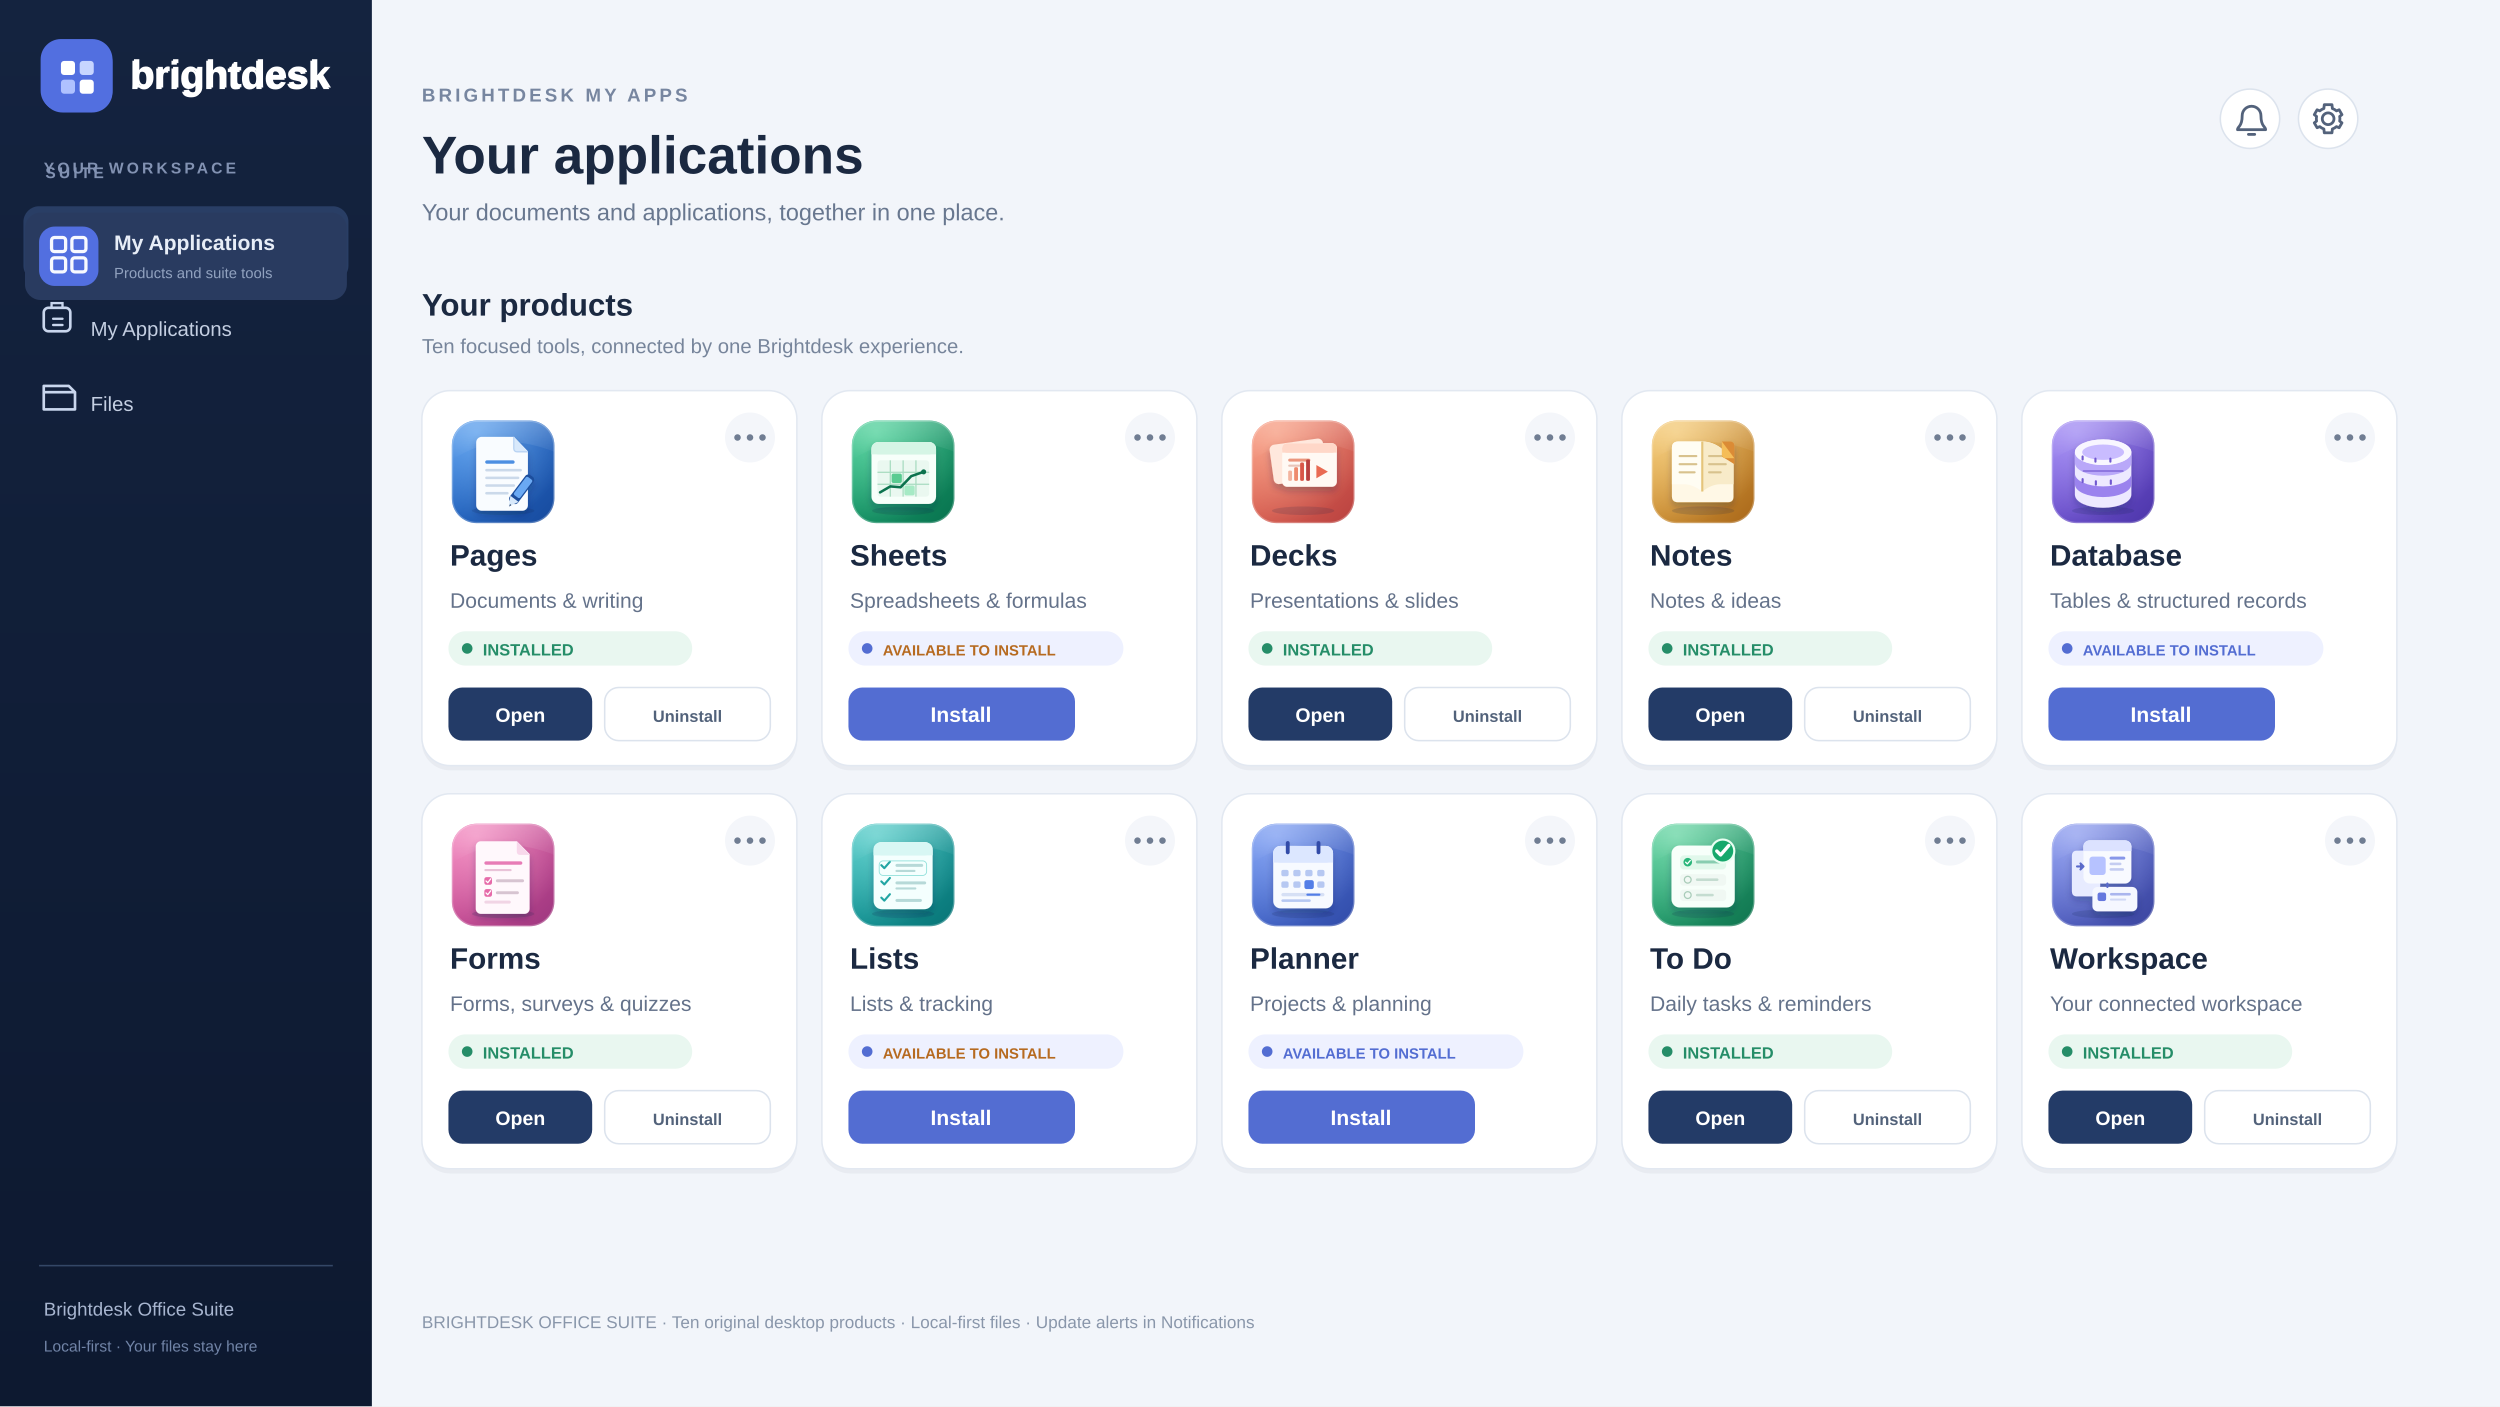
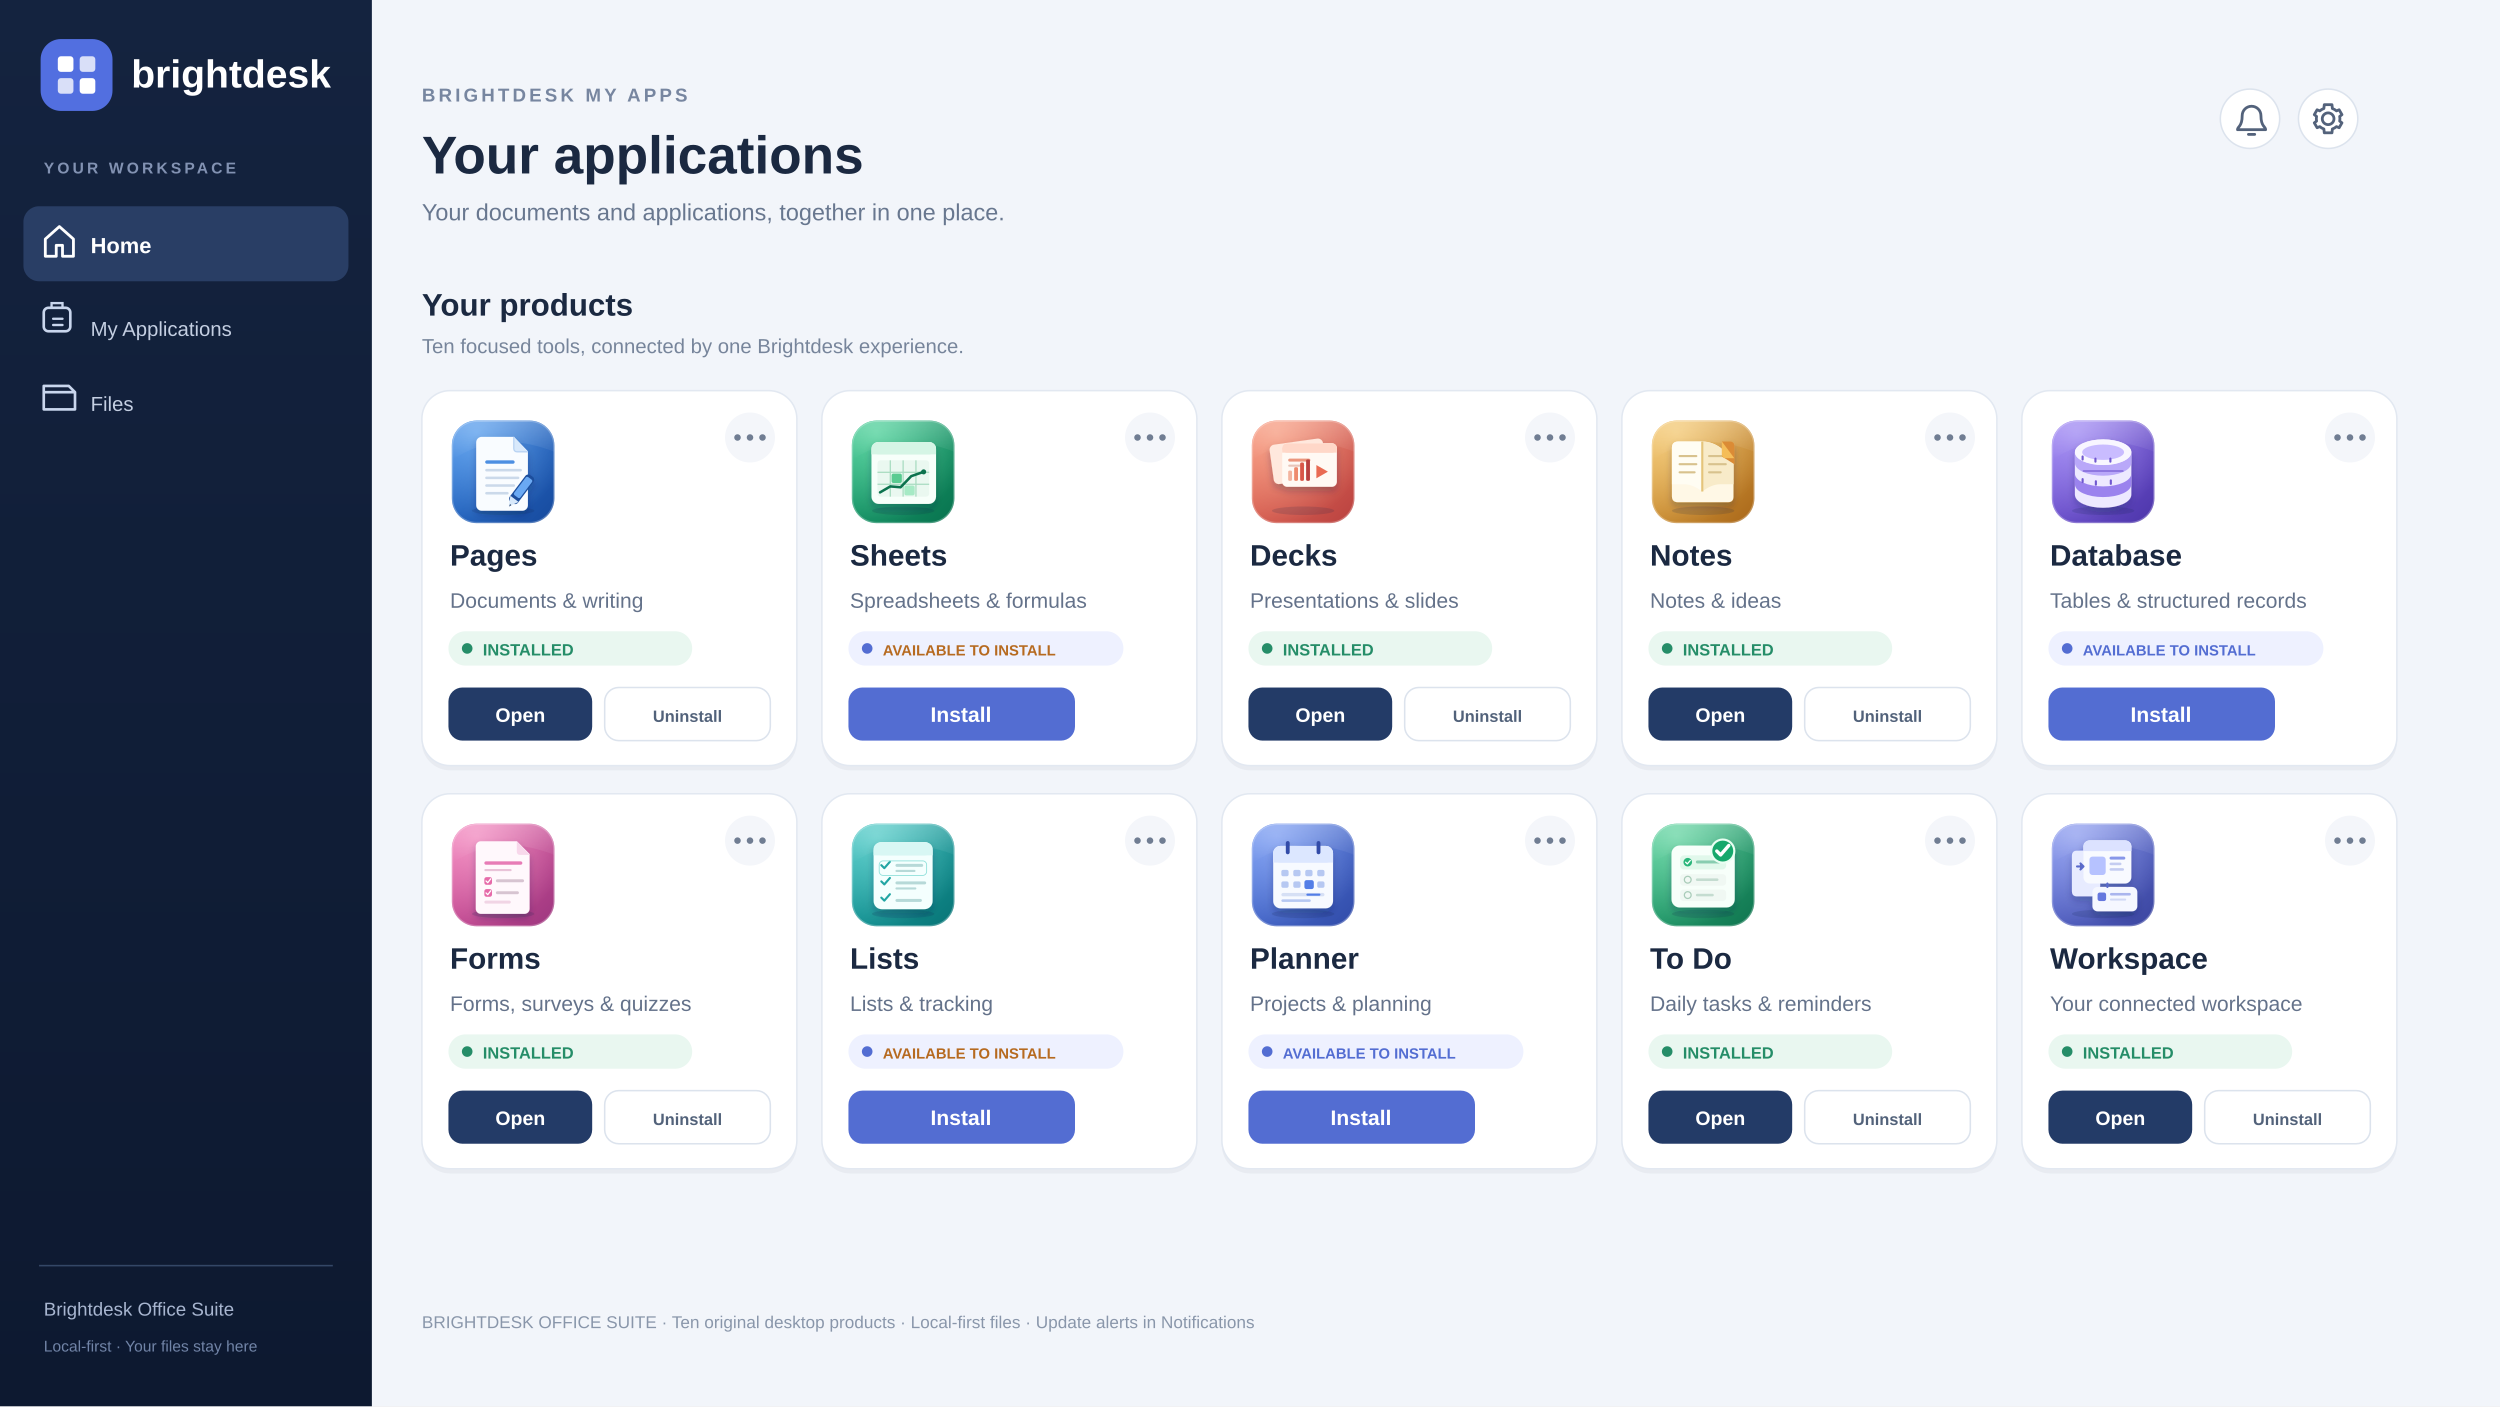
<svg xmlns="http://www.w3.org/2000/svg" width="1600" height="900" viewBox="0 0 1600 900" role="img" aria-labelledby="title desc">
  <defs>
    <linearGradient id="side" x1="0" y1="0" x2="0" y2="1">
      <stop stop-color="#14233F" />
      <stop offset="1" stop-color="#0D1930" />
    </linearGradient>
    <linearGradient id="banner" x1="0" y1="0" x2="1" y2="1">
      <stop stop-color="#E8F0FF" />
      <stop offset="1" stop-color="#F0ECFF" />
    </linearGradient>
    <filter id="shadow" x="-20%" y="-20%" width="140%" height="140%">
      <feDropShadow dx="0" dy="7" stdDeviation="14" flood-color="#1A2B4B" flood-opacity=".09" />
    </filter>
  </defs>
  <rect width="1600" height="900" fill="#F2F5FA" />
  <rect width="238" height="900" fill="url(#side)" />
  <rect x="26" y="25" width="46" height="46" rx="13" fill="#526FE0" />
  <g fill="#FFFFFF">
    <rect x="37" y="36" width="10" height="10" rx="2" />
    <rect x="51" y="36" width="10" height="10" rx="2" opacity=".78" />
    <rect x="37" y="50" width="10" height="10" rx="2" opacity=".78" />
    <rect x="51" y="50" width="10" height="10" rx="2" />
  </g>
  <text x="84" y="56" font-family="Arial, sans-serif" font-size="25" font-weight="700" fill="#FFFFFF">brightdesk</text>
  <text x="28" y="111" font-family="Arial, sans-serif" font-size="10" font-weight="700" letter-spacing="2" fill="#8292B2">YOUR WORKSPACE</text>
  <g id="sidebar-home">
    <rect x="15" y="132" width="208" height="48" rx="10" fill="#293E65" />
    <path d="M29 153l9-8 9 8v11h-7v-7h-4v7h-7z" fill="none" stroke="#FFFFFF" stroke-width="1.8" stroke-linecap="round" stroke-linejoin="round" />
    <text x="58" y="162" font-family="Arial, sans-serif" font-size="14" font-weight="700" fill="#FFFFFF">Home</text>
  </g>
  <g id="sidebar-applications">
    <rect x="28" y="197" width="17" height="15" rx="3" fill="none" stroke="#C9D6ED" stroke-width="1.7" />
    <path d="M33 197v-3h7v3M34 204h6M34 208h6" fill="none" stroke="#C9D6ED" stroke-width="1.5" stroke-linecap="round" />
    <text x="58" y="215" font-family="Arial, sans-serif" font-size="13" fill="#C4CFE2">My Applications</text>
  </g>
  <g id="sidebar-files">
    <path d="M28 247h16l4 4v11H28zM28 251h20" fill="none" stroke="#C9D6ED" stroke-width="1.7" stroke-linecap="round" stroke-linejoin="round" />
    <text x="58" y="263" font-family="Arial, sans-serif" font-size="13" fill="#C4CFE2">Files</text>
  </g>
  <path d="M25 810h188" stroke="#344766" />
  <text x="28" y="842" font-family="Arial, sans-serif" font-size="12" fill="#A8B6D0">Brightdesk Office Suite</text>
  <text x="28" y="865" font-family="Arial, sans-serif" font-size="10" fill="#7184A7">Local-first · Your files stay here</text>
-   <rect x="27" y="27" width="45" height="45" rx="13" fill="#526FE0" />
-   <rect x="39" y="39" width="9" height="9" rx="2" fill="#fff" />
-   <rect x="51" y="39" width="9" height="9" rx="2" fill="#C7D5FF" />
-   <rect x="39" y="51" width="9" height="9" rx="2" fill="#AFC1FF" />
-   <rect x="51" y="51" width="9" height="9" rx="2" fill="#fff" />
-   <text x="83" y="57" font-family="Arial, sans-serif" font-size="25" font-weight="700" fill="#FFFFFF">brightdesk</text>
-   <text x="29" y="114" font-family="Arial, sans-serif" font-size="10" letter-spacing="2" font-weight="700" fill="#8292B2">SUITE</text>
-   <g id="sidebar-applications">
-     <rect x="16" y="136" width="206" height="56" rx="10" fill="#293B60" />
-     <rect x="25" y="145" width="38" height="38" rx="10" fill="#526FE0" />
-     <g fill="none" stroke="#F7F9FF" stroke-width="2.1">
-       <rect x="33" y="152" width="9" height="9" rx="1.8" />
-       <rect x="46" y="152" width="9" height="9" rx="1.8" />
-       <rect x="33" y="165" width="9" height="9" rx="1.8" />
-       <rect x="46" y="165" width="9" height="9" rx="1.8" />
-     </g>
-     <text x="73" y="160" font-family="Arial, sans-serif" font-size="13.5" font-weight="700" fill="#E7EDF7">My Applications</text>
-     <text x="73" y="178" font-family="Arial, sans-serif" font-size="9.5" fill="#91A2BF">Products and suite tools</text>
-   </g>
-   <path d="M24 1112h190" stroke="#344766" />
-   <text x="28" y="1145" font-family="Arial, sans-serif" font-size="12" fill="#A8B6D0">Brightdesk Office Suite</text>
-   <text x="28" y="1170" font-family="Arial, sans-serif" font-size="11" fill="#7184A7">Version 0.1.0 · Local-first</text>
  <text x="270" y="65" font-family="Arial, sans-serif" font-size="12" font-weight="700" letter-spacing="2" fill="#7786A0">BRIGHTDESK MY APPS</text>
  <text x="270" y="111" font-family="Arial, sans-serif" font-size="34" font-weight="700" fill="#1B2941">Your applications</text>
  <text x="270" y="141" font-family="Arial, sans-serif" font-size="15" fill="#68778F">Your documents and applications, together in one place.</text>
  <text x="270" y="202" font-family="Arial, sans-serif" font-size="20" font-weight="700" fill="#1B2941">Your products</text>
  <text x="270" y="226" font-family="Arial, sans-serif" font-size="13" fill="#77859B">Ten focused tools, connected by one Brightdesk experience.</text>
  <circle cx="1440" cy="76" r="19" fill="#FFFFFF" stroke="#DCE3ED" />
  <g id="notifications-bell" transform="translate(1429 65)" fill="none" stroke="#53627B" stroke-width="1.8" stroke-linecap="round" stroke-linejoin="round">
    <path d="M18 9a6 6 0 0 0-12 0c0 7-3 7-3 9h18c0-2-3-2-3-9Z" />
    <path d="M10 21h4" />
  </g>
  <circle cx="1490" cy="76" r="19" fill="#FFFFFF" stroke="#DCE3ED" />
  <g id="settings-cogwheel" transform="translate(1478 64)" fill="none" stroke="#53627B" stroke-width="1.8" stroke-linecap="round" stroke-linejoin="round">
    <path d="M12 8.25a3.75 3.75 0 1 0 0 7.5 3.75 3.75 0 0 0 0-7.5Z" />
    <path d="M19.4 13.5a7.7 7.7 0 0 0 0-3l1.45-1.12-1.8-3.12-1.72.7a7.7 7.7 0 0 0-2.6-1.5L14.45 3h-4.9l-.28 2.46a7.7 7.7 0 0 0-2.6 1.5l-1.72-.7-1.8 3.12L4.6 10.5a7.7 7.7 0 0 0 0 3l-1.45 1.12 1.8 3.12 1.72-.7a7.7 7.7 0 0 0 2.6 1.5L9.55 21h4.9l.28-2.46a7.7 7.7 0 0 0 2.6-1.5l1.72.7 1.8-3.12L19.4 13.5Z" />
  </g>
  <g transform="translate(0 -42)">
    <g>
      <rect x="270" y="295" width="240" height="240" rx="18" fill="#14233F" opacity=".05" />
      <rect x="270" y="292" width="240" height="240" rx="18" fill="#FFFFFF" stroke="#E2E8F1" />
      <svg x="287" y="309" width="70" height="70" viewBox="0 0 256 256">
        <defs>
          <linearGradient id="pages-bg" x1="0" y1="0" x2="1" y2="1">
            <stop offset="0" stop-color="#2B76D8" />
            <stop offset="1" stop-color="#174A9D" />
          </linearGradient>
          <radialGradient id="pages-light" cx="24%" cy="12%" r="90%">
            <stop offset="0" stop-color="#8BC5FF" stop-opacity=".65" />
            <stop offset="1" stop-color="#8BC5FF" stop-opacity="0" />
          </radialGradient>
          <linearGradient id="pages-glass" x1="0" y1="0" x2="0" y2="1">
            <stop offset="0" stop-color="#fff" stop-opacity=".21" />
            <stop offset="1" stop-color="#fff" stop-opacity="0" />
          </linearGradient>
          <filter id="pages-shadow" x="-30%" y="-30%" width="160%" height="180%">
            <feDropShadow dx="0" dy="10" stdDeviation="9" flood-color="#10234A" flood-opacity=".24" />
          </filter>
        </defs>
        <rect x="8" y="8" width="240" height="240" rx="58" fill="url(#pages-bg)" />
        <rect x="8" y="8" width="240" height="240" rx="58" fill="url(#pages-light)" />
        <path d="M66 9h124a58 58 0 0 1 58 58v14C173 52 93 43 9 100V67A58 58 0 0 1 66 9z" fill="url(#pages-glass)" />
        <rect x="9.5" y="9.5" width="237" height="237" rx="56.5" fill="none" stroke="#fff" stroke-opacity=".26" stroke-width="3" />
        <ellipse cx="128" cy="219" rx="73" ry="10" fill="#10234A" opacity=".15" />
        <g filter="url(#pages-shadow)">
          <path d="M78 46h75l33 34v126a13 13 0 0 1-13 13H78a13 13 0 0 1-13-13V59a13 13 0 0 1 13-13z" fill="#F9FCFF" />
          <path d="M153 46v28a7 7 0 0 0 7 7h26z" fill="#D9E9FB" />
          <path d="M153 46v28a7 7 0 0 0 7 7h26" fill="none" stroke="#B7D2F2" stroke-width="3" />
          <rect x="86" y="101" width="69" height="8" rx="4" fill="#4D8FE2" />
          <rect x="86" y="121" width="86" height="6" rx="3" fill="#CBD9EA" />
          <rect x="86" y="139" width="80" height="6" rx="3" fill="#CBD9EA" />
          <rect x="86" y="157" width="70" height="6" rx="3" fill="#CBD9EA" />
          <rect x="86" y="175" width="55" height="6" rx="3" fill="#CBD9EA" />
          <g transform="rotate(37 171 171)">
            <rect x="158" y="130" width="24" height="78" rx="9" fill="#1C4E9C" />
            <rect x="161" y="137" width="18" height="53" rx="4" fill="#6BA9F3" />
            <path d="M158 197h24l-12 22z" fill="#D7E8FA" />
            <path d="M169 213h4l-2 6z" fill="#243D65" />
          </g>
        </g>
      </svg>
      <circle cx="480" cy="322" r="16" fill="#F4F6FA" />
      <circle cx="472" cy="322" r="2.1" fill="#707D92" />
      <circle cx="480" cy="322" r="2.1" fill="#707D92" />
      <circle cx="488" cy="322" r="2.1" fill="#707D92" />
      <text x="288" y="404" font-family="Arial, sans-serif" font-size="19" font-weight="700" fill="#1B2941">Pages</text>
      <text x="288" y="431" font-family="Arial, sans-serif" font-size="13.5" fill="#64728A">Documents &amp; writing</text>
      <rect x="287" y="446" width="156" height="22" rx="11" fill="#E9F7F0" />
      <circle cx="299" cy="457" r="3.4" fill="#258D68" />
      <text x="309" y="461.5" font-family="Arial, sans-serif" font-size="10.5" font-weight="700" fill="#258D68">INSTALLED</text>
      <rect x="287" y="482" width="92" height="34" rx="9" fill="#233B67" />
      <text x="333" y="504" text-anchor="middle" font-family="Arial, sans-serif" font-size="12.5" font-weight="700" fill="#FFFFFF">Open</text>
      <rect x="387" y="482" width="106" height="34" rx="9" fill="#FFFFFF" stroke="#DCE3ED" />
      <text x="440" y="504" text-anchor="middle" font-family="Arial, sans-serif" font-size="10.5" font-weight="700" fill="#52627A">Uninstall</text>
    </g>
    <g>
      <rect x="526" y="295" width="240" height="240" rx="18" fill="#14233F" opacity=".05" />
      <rect x="526" y="292" width="240" height="240" rx="18" fill="#FFFFFF" stroke="#E2E8F1" />
      <svg x="543" y="309" width="70" height="70" viewBox="0 0 256 256">
        <defs>
          <linearGradient id="sheets-bg" x1="0" y1="0" x2="1" y2="1">
            <stop offset="0" stop-color="#21AD78" />
            <stop offset="1" stop-color="#08724E" />
          </linearGradient>
          <radialGradient id="sheets-light" cx="24%" cy="12%" r="90%">
            <stop offset="0" stop-color="#83F0BF" stop-opacity=".65" />
            <stop offset="1" stop-color="#83F0BF" stop-opacity="0" />
          </radialGradient>
          <linearGradient id="sheets-glass" x1="0" y1="0" x2="0" y2="1">
            <stop offset="0" stop-color="#fff" stop-opacity=".21" />
            <stop offset="1" stop-color="#fff" stop-opacity="0" />
          </linearGradient>
          <filter id="sheets-shadow" x="-30%" y="-30%" width="160%" height="180%">
            <feDropShadow dx="0" dy="10" stdDeviation="9" flood-color="#10234A" flood-opacity=".24" />
          </filter>
        </defs>
        <rect x="8" y="8" width="240" height="240" rx="58" fill="url(#sheets-bg)" />
        <rect x="8" y="8" width="240" height="240" rx="58" fill="url(#sheets-light)" />
        <path d="M66 9h124a58 58 0 0 1 58 58v14C173 52 93 43 9 100V67A58 58 0 0 1 66 9z" fill="url(#sheets-glass)" />
        <rect x="9.5" y="9.5" width="237" height="237" rx="56.5" fill="none" stroke="#fff" stroke-opacity=".26" stroke-width="3" />
        <ellipse cx="128" cy="219" rx="73" ry="10" fill="#10234A" opacity=".15" />
        <g filter="url(#sheets-shadow)">
          <rect x="54" y="58" width="151" height="145" rx="17" fill="#F7FFFA" />
          <rect x="54" y="58" width="151" height="29" rx="17" fill="#D5F5E5" />
          <path d="M54 75v12h151V75" fill="#D5F5E5" />
          <rect x="68" y="101" width="121" height="85" rx="7" fill="#EAF8F0" />
          <path d="M98 101v85M128 101v85M158 101v85M68 129h121M68 157h121" stroke="#A9DCC1" stroke-width="3" />
          <rect x="101" y="132" width="24" height="22" rx="4" fill="#5ACB91" />
          <rect x="131" y="160" width="24" height="23" rx="4" fill="#A6EAC5" />
          <path d="M74 176l24-14 24 2 25-26 29-10" fill="none" stroke="#08724E" stroke-width="6" stroke-linecap="round" stroke-linejoin="round" />
          <circle cx="176" cy="128" r="6" fill="#08724E" />
        </g>
      </svg>
      <circle cx="736" cy="322" r="16" fill="#F4F6FA" />
      <circle cx="728" cy="322" r="2.1" fill="#707D92" />
      <circle cx="736" cy="322" r="2.1" fill="#707D92" />
      <circle cx="744" cy="322" r="2.1" fill="#707D92" />
      <text x="544" y="404" font-family="Arial, sans-serif" font-size="19" font-weight="700" fill="#1B2941">Sheets</text>
      <text x="544" y="431" font-family="Arial, sans-serif" font-size="13.5" fill="#64728A">Spreadsheets &amp; formulas</text>
      <rect x="543" y="446" width="176" height="22" rx="11" fill="#EEF1FF" />
      <circle cx="555" cy="457" r="3.4" fill="#536DD2" />
      <text x="565" y="461.5" font-family="Arial, sans-serif" font-size="9.5" font-weight="700" fill="#B66A20">AVAILABLE TO INSTALL</text>
      <rect x="543" y="482" width="145" height="34" rx="9" fill="#536DD2" />
      <text x="615" y="504" text-anchor="middle" font-family="Arial, sans-serif" font-size="13.5" font-weight="700" fill="#FFFFFF">Install</text>
    </g>
    <g>
      <rect x="782" y="295" width="240" height="240" rx="18" fill="#14233F" opacity=".05" />
      <rect x="782" y="292" width="240" height="240" rx="18" fill="#FFFFFF" stroke="#E2E8F1" />
      <svg x="799" y="309" width="70" height="70" viewBox="0 0 256 256">
        <defs>
          <linearGradient id="decks-bg" x1="0" y1="0" x2="1" y2="1">
            <stop offset="0" stop-color="#F17A62" />
            <stop offset="1" stop-color="#B9413F" />
          </linearGradient>
          <radialGradient id="decks-light" cx="24%" cy="12%" r="90%">
            <stop offset="0" stop-color="#FFC1A6" stop-opacity=".65" />
            <stop offset="1" stop-color="#FFC1A6" stop-opacity="0" />
          </radialGradient>
          <linearGradient id="decks-glass" x1="0" y1="0" x2="0" y2="1">
            <stop offset="0" stop-color="#fff" stop-opacity=".21" />
            <stop offset="1" stop-color="#fff" stop-opacity="0" />
          </linearGradient>
          <filter id="decks-shadow" x="-30%" y="-30%" width="160%" height="180%">
            <feDropShadow dx="0" dy="10" stdDeviation="9" flood-color="#10234A" flood-opacity=".24" />
          </filter>
        </defs>
        <rect x="8" y="8" width="240" height="240" rx="58" fill="url(#decks-bg)" />
        <rect x="8" y="8" width="240" height="240" rx="58" fill="url(#decks-light)" />
        <path d="M66 9h124a58 58 0 0 1 58 58v14C173 52 93 43 9 100V67A58 58 0 0 1 66 9z" fill="url(#decks-glass)" />
        <rect x="9.5" y="9.5" width="237" height="237" rx="56.5" fill="none" stroke="#fff" stroke-opacity=".26" stroke-width="3" />
        <ellipse cx="128" cy="219" rx="73" ry="10" fill="#10234A" opacity=".15" />
        <g filter="url(#decks-shadow)">
          <rect x="48" y="66" width="126" height="93" rx="12" fill="#FFE8DD" transform="rotate(-8 48 66)" />
          <rect x="79" y="61" width="128" height="102" rx="12" fill="#FFF9F4" />
          <rect x="79" y="61" width="128" height="22" rx="12" fill="#FFD7C8" />
          <path d="M79 72h128v11H79z" fill="#FFD7C8" />
          <rect x="93" y="97" width="52" height="7" rx="3.5" fill="#EB967D" />
          <rect x="93" y="111" width="38" height="5" rx="2.5" fill="#E8C6BA" />
          <path d="M159 143v-31l27 15.5z" fill="#E96B52" />
          <rect x="93" y="125" width="9" height="24" rx="3" fill="#F3B49F" />
          <rect x="107" y="117" width="9" height="32" rx="3" fill="#EE8A6C" />
          <rect x="121" y="106" width="9" height="43" rx="3" fill="#D95748" />
          <rect x="135" y="99" width="9" height="50" rx="3" fill="#B9413F" />
        </g>
      </svg>
      <circle cx="992" cy="322" r="16" fill="#F4F6FA" />
      <circle cx="984" cy="322" r="2.1" fill="#707D92" />
      <circle cx="992" cy="322" r="2.1" fill="#707D92" />
      <circle cx="1000" cy="322" r="2.1" fill="#707D92" />
      <text x="800" y="404" font-family="Arial, sans-serif" font-size="19" font-weight="700" fill="#1B2941">Decks</text>
      <text x="800" y="431" font-family="Arial, sans-serif" font-size="13.5" fill="#64728A">Presentations &amp; slides</text>
      <rect x="799" y="446" width="156" height="22" rx="11" fill="#E9F7F0" />
      <circle cx="811" cy="457" r="3.4" fill="#258D68" />
      <text x="821" y="461.5" font-family="Arial, sans-serif" font-size="10.5" font-weight="700" fill="#258D68">INSTALLED</text>
      <rect x="799" y="482" width="92" height="34" rx="9" fill="#233B67" />
      <text x="845" y="504" text-anchor="middle" font-family="Arial, sans-serif" font-size="12.5" font-weight="700" fill="#FFFFFF">Open</text>
      <rect x="899" y="482" width="106" height="34" rx="9" fill="#FFFFFF" stroke="#DCE3ED" />
      <text x="952" y="504" text-anchor="middle" font-family="Arial, sans-serif" font-size="10.5" font-weight="700" fill="#52627A">Uninstall</text>
    </g>
    <g>
      <rect x="1038" y="295" width="240" height="240" rx="18" fill="#14233F" opacity=".05" />
      <rect x="1038" y="292" width="240" height="240" rx="18" fill="#FFFFFF" stroke="#E2E8F1" />
      <svg x="1055" y="309" width="70" height="70" viewBox="0 0 256 256">
        <defs>
          <linearGradient id="notes-bg" x1="0" y1="0" x2="1" y2="1">
            <stop offset="0" stop-color="#EAB34F" />
            <stop offset="1" stop-color="#A96719" />
          </linearGradient>
          <radialGradient id="notes-light" cx="24%" cy="12%" r="90%">
            <stop offset="0" stop-color="#FFE2A0" stop-opacity=".65" />
            <stop offset="1" stop-color="#FFE2A0" stop-opacity="0" />
          </radialGradient>
          <linearGradient id="notes-glass" x1="0" y1="0" x2="0" y2="1">
            <stop offset="0" stop-color="#fff" stop-opacity=".21" />
            <stop offset="1" stop-color="#fff" stop-opacity="0" />
          </linearGradient>
          <filter id="notes-shadow" x="-30%" y="-30%" width="160%" height="180%">
            <feDropShadow dx="0" dy="10" stdDeviation="9" flood-color="#10234A" flood-opacity=".24" />
          </filter>
        </defs>
        <rect x="8" y="8" width="240" height="240" rx="58" fill="url(#notes-bg)" />
        <rect x="8" y="8" width="240" height="240" rx="58" fill="url(#notes-light)" />
        <path d="M66 9h124a58 58 0 0 1 58 58v14C173 52 93 43 9 100V67A58 58 0 0 1 66 9z" fill="url(#notes-glass)" />
        <rect x="9.5" y="9.5" width="237" height="237" rx="56.5" fill="none" stroke="#fff" stroke-opacity=".26" stroke-width="3" />
        <ellipse cx="128" cy="219" rx="73" ry="10" fill="#10234A" opacity=".15" />
        <g filter="url(#notes-shadow)">
          <path d="M55 72q0-15 15-15h55q26 0 48 18l26 20v91q0 13-13 13H69q-14 0-14-14z" fill="#FFF8E6" />
          <path d="M126 57v117q-22-17-42-17H55V72q0-15 15-15z" fill="#FFFDF3" />
          <path d="M126 57v117q22-17 42-17h31V95l-26-20q-22-18-47-18z" fill="#F8EBC9" />
          <path d="M126 57v117" stroke="#E5C47A" stroke-width="5" />
          <path d="M73 91h39M73 110h39M73 129h35M142 91h39M142 110h39M142 129h27" stroke="#D8C28D" stroke-width="5" stroke-linecap="round" />
          <path d="M172 57h20a9 9 0 0 1 9 9v44l-29-18z" fill="#DB8B36" />
          <path d="M172 57v31a8 8 0 0 0 8 8h21" fill="#F5BD58" />
        </g>
      </svg>
      <circle cx="1248" cy="322" r="16" fill="#F4F6FA" />
      <circle cx="1240" cy="322" r="2.1" fill="#707D92" />
      <circle cx="1248" cy="322" r="2.1" fill="#707D92" />
      <circle cx="1256" cy="322" r="2.1" fill="#707D92" />
      <text x="1056" y="404" font-family="Arial, sans-serif" font-size="19" font-weight="700" fill="#1B2941">Notes</text>
      <text x="1056" y="431" font-family="Arial, sans-serif" font-size="13.5" fill="#64728A">Notes &amp; ideas</text>
      <rect x="1055" y="446" width="156" height="22" rx="11" fill="#E9F7F0" />
      <circle cx="1067" cy="457" r="3.4" fill="#258D68" />
      <text x="1077" y="461.5" font-family="Arial, sans-serif" font-size="10.5" font-weight="700" fill="#258D68">INSTALLED</text>
      <rect x="1055" y="482" width="92" height="34" rx="9" fill="#233B67" />
      <text x="1101" y="504" text-anchor="middle" font-family="Arial, sans-serif" font-size="12.5" font-weight="700" fill="#FFFFFF">Open</text>
      <rect x="1155" y="482" width="106" height="34" rx="9" fill="#FFFFFF" stroke="#DCE3ED" />
      <text x="1208" y="504" text-anchor="middle" font-family="Arial, sans-serif" font-size="10.5" font-weight="700" fill="#52627A">Uninstall</text>
    </g>
    <g>
      <rect x="1294" y="295" width="240" height="240" rx="18" fill="#14233F" opacity=".05" />
      <rect x="1294" y="292" width="240" height="240" rx="18" fill="#FFFFFF" stroke="#E2E8F1" />
      <svg x="1311" y="309" width="70" height="70" viewBox="0 0 256 256">
        <defs>
          <linearGradient id="database-bg" x1="0" y1="0" x2="1" y2="1">
            <stop offset="0" stop-color="#8666E9" />
            <stop offset="1" stop-color="#4C35A9" />
          </linearGradient>
          <radialGradient id="database-light" cx="24%" cy="12%" r="90%">
            <stop offset="0" stop-color="#C0B2FF" stop-opacity=".65" />
            <stop offset="1" stop-color="#C0B2FF" stop-opacity="0" />
          </radialGradient>
          <linearGradient id="database-glass" x1="0" y1="0" x2="0" y2="1">
            <stop offset="0" stop-color="#fff" stop-opacity=".21" />
            <stop offset="1" stop-color="#fff" stop-opacity="0" />
          </linearGradient>
          <filter id="database-shadow" x="-30%" y="-30%" width="160%" height="180%">
            <feDropShadow dx="0" dy="10" stdDeviation="9" flood-color="#10234A" flood-opacity=".24" />
          </filter>
        </defs>
        <rect x="8" y="8" width="240" height="240" rx="58" fill="url(#database-bg)" />
        <rect x="8" y="8" width="240" height="240" rx="58" fill="url(#database-light)" />
        <path d="M66 9h124a58 58 0 0 1 58 58v14C173 52 93 43 9 100V67A58 58 0 0 1 66 9z" fill="url(#database-glass)" />
        <rect x="9.5" y="9.5" width="237" height="237" rx="56.5" fill="none" stroke="#fff" stroke-opacity=".26" stroke-width="3" />
        <ellipse cx="128" cy="219" rx="73" ry="10" fill="#10234A" opacity=".15" />
        <g filter="url(#database-shadow)">
          <path d="M62 82c0-17 30-30 66-30s66 13 66 30v99c0 18-30 31-66 31s-66-13-66-31z" fill="#EDE9FF" />
          <path d="M62 82c0 17 30 30 66 30s66-13 66-30v25c0 17-30 30-66 30s-66-13-66-30z" fill="#B9A8F9" />
          <path d="M62 132c0 17 30 30 66 30s66-13 66-30v25c0 17-30 30-66 30s-66-13-66-30z" fill="#9B83EE" />
          <ellipse cx="128" cy="82" rx="66" ry="30" fill="#F8F6FF" />
          <ellipse cx="128" cy="82" rx="49" ry="18" fill="#C9BCFF" />
          <path d="M80 92v7m30-2v7m35-7v7m-65 41v7m31-2v8m35-10v8" stroke="#7058D0" stroke-width="5" stroke-linecap="round" />
          <path d="M82 126h92" stroke="#7158CF" stroke-width="4" stroke-linecap="round" opacity=".7" />
        </g>
      </svg>
      <circle cx="1504" cy="322" r="16" fill="#F4F6FA" />
      <circle cx="1496" cy="322" r="2.1" fill="#707D92" />
      <circle cx="1504" cy="322" r="2.1" fill="#707D92" />
      <circle cx="1512" cy="322" r="2.1" fill="#707D92" />
      <text x="1312" y="404" font-family="Arial, sans-serif" font-size="19" font-weight="700" fill="#1B2941">Database</text>
      <text x="1312" y="431" font-family="Arial, sans-serif" font-size="13.5" fill="#64728A">Tables &amp; structured records</text>
      <rect x="1311" y="446" width="176" height="22" rx="11" fill="#EEF1FF" />
      <circle cx="1323" cy="457" r="3.4" fill="#536DD2" />
      <text x="1333" y="461.5" font-family="Arial, sans-serif" font-size="9.5" font-weight="700" fill="#536DD2">AVAILABLE TO INSTALL</text>
      <rect x="1311" y="482" width="145" height="34" rx="9" fill="#536DD2" />
      <text x="1383" y="504" text-anchor="middle" font-family="Arial, sans-serif" font-size="13.5" font-weight="700" fill="#FFFFFF">Install</text>
    </g>
    <g>
      <rect x="270" y="553" width="240" height="240" rx="18" fill="#14233F" opacity=".05" />
      <rect x="270" y="550" width="240" height="240" rx="18" fill="#FFFFFF" stroke="#E2E8F1" />
      <svg x="287" y="567" width="70" height="70" viewBox="0 0 256 256">
        <defs>
          <linearGradient id="forms-bg" x1="0" y1="0" x2="1" y2="1">
            <stop offset="0" stop-color="#E65FA5" />
            <stop offset="1" stop-color="#9D367F" />
          </linearGradient>
          <radialGradient id="forms-light" cx="24%" cy="12%" r="90%">
            <stop offset="0" stop-color="#FFB6DA" stop-opacity=".65" />
            <stop offset="1" stop-color="#FFB6DA" stop-opacity="0" />
          </radialGradient>
          <linearGradient id="forms-glass" x1="0" y1="0" x2="0" y2="1">
            <stop offset="0" stop-color="#fff" stop-opacity=".21" />
            <stop offset="1" stop-color="#fff" stop-opacity="0" />
          </linearGradient>
          <filter id="forms-shadow" x="-30%" y="-30%" width="160%" height="180%">
            <feDropShadow dx="0" dy="10" stdDeviation="9" flood-color="#10234A" flood-opacity=".24" />
          </filter>
        </defs>
        <rect x="8" y="8" width="240" height="240" rx="58" fill="url(#forms-bg)" />
        <rect x="8" y="8" width="240" height="240" rx="58" fill="url(#forms-light)" />
        <path d="M66 9h124a58 58 0 0 1 58 58v14C173 52 93 43 9 100V67A58 58 0 0 1 66 9z" fill="url(#forms-glass)" />
        <rect x="9.5" y="9.5" width="237" height="237" rx="56.5" fill="none" stroke="#fff" stroke-opacity=".26" stroke-width="3" />
        <ellipse cx="128" cy="219" rx="73" ry="10" fill="#10234A" opacity=".15" />
        <g filter="url(#forms-shadow)">
          <path d="M76 49h84l30 30v128a12 12 0 0 1-12 12H76a12 12 0 0 1-12-12V61a12 12 0 0 1 12-12z" fill="#FFF8FC" />
          <path d="M160 49v25a7 7 0 0 0 7 7h23" fill="#F8D8EB" />
          <rect x="84" y="96" width="89" height="8" rx="4" fill="#E77CB6" />
          <rect x="84" y="114" width="64" height="5" rx="2.5" fill="#E9C3D8" />
          <g>
            <rect x="84" y="133" width="18" height="18" rx="5" fill="#E66AA9" />
            <path d="m88 142 4 4 7-9" fill="none" stroke="#fff" stroke-width="3" stroke-linecap="round" stroke-linejoin="round" />
            <rect x="111" y="138" width="66" height="7" rx="3.5" fill="#D7C4D1" />
            <rect x="84" y="161" width="18" height="18" rx="5" fill="#E66AA9" />
            <path d="m88 170 4 4 7-9" fill="none" stroke="#fff" stroke-width="3" stroke-linecap="round" stroke-linejoin="round" />
            <rect x="111" y="166" width="54" height="7" rx="3.5" fill="#D7C4D1" />
          </g>
          <rect x="84" y="188" width="62" height="7" rx="3.5" fill="#F1D5E5" />
        </g>
      </svg>
      <circle cx="480" cy="580" r="16" fill="#F4F6FA" />
      <circle cx="472" cy="580" r="2.1" fill="#707D92" />
      <circle cx="480" cy="580" r="2.1" fill="#707D92" />
      <circle cx="488" cy="580" r="2.1" fill="#707D92" />
      <text x="288" y="662" font-family="Arial, sans-serif" font-size="19" font-weight="700" fill="#1B2941">Forms</text>
      <text x="288" y="689" font-family="Arial, sans-serif" font-size="13.5" fill="#64728A">Forms, surveys &amp; quizzes</text>
      <rect x="287" y="704" width="156" height="22" rx="11" fill="#E9F7F0" />
      <circle cx="299" cy="715" r="3.4" fill="#258D68" />
      <text x="309" y="719.5" font-family="Arial, sans-serif" font-size="10.5" font-weight="700" fill="#258D68">INSTALLED</text>
      <rect x="287" y="740" width="92" height="34" rx="9" fill="#233B67" />
      <text x="333" y="762" text-anchor="middle" font-family="Arial, sans-serif" font-size="12.5" font-weight="700" fill="#FFFFFF">Open</text>
      <rect x="387" y="740" width="106" height="34" rx="9" fill="#FFFFFF" stroke="#DCE3ED" />
      <text x="440" y="762" text-anchor="middle" font-family="Arial, sans-serif" font-size="10.5" font-weight="700" fill="#52627A">Uninstall</text>
    </g>
    <g>
      <rect x="526" y="553" width="240" height="240" rx="18" fill="#14233F" opacity=".05" />
      <rect x="526" y="550" width="240" height="240" rx="18" fill="#FFFFFF" stroke="#E2E8F1" />
      <svg x="543" y="567" width="70" height="70" viewBox="0 0 256 256">
        <defs>
          <linearGradient id="lists-bg" x1="0" y1="0" x2="1" y2="1">
            <stop offset="0" stop-color="#21AFAF" />
            <stop offset="1" stop-color="#087476" />
          </linearGradient>
          <radialGradient id="lists-light" cx="24%" cy="12%" r="90%">
            <stop offset="0" stop-color="#8CE7E2" stop-opacity=".65" />
            <stop offset="1" stop-color="#8CE7E2" stop-opacity="0" />
          </radialGradient>
          <linearGradient id="lists-glass" x1="0" y1="0" x2="0" y2="1">
            <stop offset="0" stop-color="#fff" stop-opacity=".21" />
            <stop offset="1" stop-color="#fff" stop-opacity="0" />
          </linearGradient>
          <filter id="lists-shadow" x="-30%" y="-30%" width="160%" height="180%">
            <feDropShadow dx="0" dy="10" stdDeviation="9" flood-color="#10234A" flood-opacity=".24" />
          </filter>
        </defs>
        <rect x="8" y="8" width="240" height="240" rx="58" fill="url(#lists-bg)" />
        <rect x="8" y="8" width="240" height="240" rx="58" fill="url(#lists-light)" />
        <path d="M66 9h124a58 58 0 0 1 58 58v14C173 52 93 43 9 100V67A58 58 0 0 1 66 9z" fill="url(#lists-glass)" />
        <rect x="9.5" y="9.5" width="237" height="237" rx="56.5" fill="none" stroke="#fff" stroke-opacity=".26" stroke-width="3" />
        <ellipse cx="128" cy="219" rx="73" ry="10" fill="#10234A" opacity=".15" />
        <g filter="url(#lists-shadow)">
          <rect x="59" y="51" width="138" height="157" rx="19" fill="#F4FFFE" />
          <rect x="59" y="51" width="138" height="31" rx="19" fill="#D8F7F4" />
          <path d="M59 70h138v12H59z" fill="#D8F7F4" />
          <g fill="none" stroke="#20A5A3" stroke-width="5" stroke-linecap="round" stroke-linejoin="round">
            <path d="m77 105 7 7 13-15m-20 46 7 7 13-15m-20 46 7 7 13-15" />
          </g>
          <g fill="#B6D9D8">
            <rect x="110" y="102" width="65" height="7" rx="3.5" />
            <rect x="110" y="116" width="47" height="5" rx="2.5" />
            <rect x="110" y="143" width="72" height="7" rx="3.5" />
            <rect x="110" y="157" width="49" height="5" rx="2.5" />
            <rect x="110" y="184" width="62" height="7" rx="3.5" />
          </g>
          <rect x="72" y="95" width="111" height="34" rx="9" fill="none" stroke="#8FE0DA" stroke-width="2" />
        </g>
      </svg>
      <circle cx="736" cy="580" r="16" fill="#F4F6FA" />
      <circle cx="728" cy="580" r="2.1" fill="#707D92" />
      <circle cx="736" cy="580" r="2.1" fill="#707D92" />
      <circle cx="744" cy="580" r="2.1" fill="#707D92" />
      <text x="544" y="662" font-family="Arial, sans-serif" font-size="19" font-weight="700" fill="#1B2941">Lists</text>
      <text x="544" y="689" font-family="Arial, sans-serif" font-size="13.5" fill="#64728A">Lists &amp; tracking</text>
      <rect x="543" y="704" width="176" height="22" rx="11" fill="#EEF1FF" />
      <circle cx="555" cy="715" r="3.4" fill="#536DD2" />
      <text x="565" y="719.5" font-family="Arial, sans-serif" font-size="9.5" font-weight="700" fill="#B66A20">AVAILABLE TO INSTALL</text>
      <rect x="543" y="740" width="145" height="34" rx="9" fill="#536DD2" />
      <text x="615" y="762" text-anchor="middle" font-family="Arial, sans-serif" font-size="13.5" font-weight="700" fill="#FFFFFF">Install</text>
    </g>
    <g>
      <rect x="782" y="553" width="240" height="240" rx="18" fill="#14233F" opacity=".05" />
      <rect x="782" y="550" width="240" height="240" rx="18" fill="#FFFFFF" stroke="#E2E8F1" />
      <svg x="799" y="567" width="70" height="70" viewBox="0 0 256 256">
        <defs>
          <linearGradient id="planner-bg" x1="0" y1="0" x2="1" y2="1">
            <stop offset="0" stop-color="#567FE5" />
            <stop offset="1" stop-color="#314BA8" />
          </linearGradient>
          <radialGradient id="planner-light" cx="24%" cy="12%" r="90%">
            <stop offset="0" stop-color="#A7C0FF" stop-opacity=".65" />
            <stop offset="1" stop-color="#A7C0FF" stop-opacity="0" />
          </radialGradient>
          <linearGradient id="planner-glass" x1="0" y1="0" x2="0" y2="1">
            <stop offset="0" stop-color="#fff" stop-opacity=".21" />
            <stop offset="1" stop-color="#fff" stop-opacity="0" />
          </linearGradient>
          <filter id="planner-shadow" x="-30%" y="-30%" width="160%" height="180%">
            <feDropShadow dx="0" dy="10" stdDeviation="9" flood-color="#10234A" flood-opacity=".24" />
          </filter>
        </defs>
        <rect x="8" y="8" width="240" height="240" rx="58" fill="url(#planner-bg)" />
        <rect x="8" y="8" width="240" height="240" rx="58" fill="url(#planner-light)" />
        <path d="M66 9h124a58 58 0 0 1 58 58v14C173 52 93 43 9 100V67A58 58 0 0 1 66 9z" fill="url(#planner-glass)" />
        <rect x="9.5" y="9.5" width="237" height="237" rx="56.5" fill="none" stroke="#fff" stroke-opacity=".26" stroke-width="3" />
        <ellipse cx="128" cy="219" rx="73" ry="10" fill="#10234A" opacity=".15" />
        <g filter="url(#planner-shadow)">
          <rect x="58" y="60" width="140" height="146" rx="17" fill="#F7FAFF" />
          <rect x="58" y="60" width="140" height="39" rx="17" fill="#DCE7FF" />
          <path d="M58 82h140v17H58z" fill="#DCE7FF" />
          <path d="M92 53v22m72-22v22" stroke="#314BA8" stroke-width="9" stroke-linecap="round" />
          <g fill="#B6C8F2">
            <rect x="77" y="116" width="17" height="15" rx="4" />
            <rect x="105" y="116" width="17" height="15" rx="4" />
            <rect x="133" y="116" width="17" height="15" rx="4" />
            <rect x="161" y="116" width="17" height="15" rx="4" />
            <rect x="77" y="143" width="17" height="15" rx="4" />
            <rect x="105" y="143" width="17" height="15" rx="4" />
            <rect x="161" y="143" width="17" height="15" rx="4" />
          </g>
          <rect x="131" y="140" width="22" height="21" rx="5" fill="#537EE7" />
          <rect x="77" y="170" width="101" height="8" rx="4" fill="#D6E0F5" />
          <rect x="77" y="185" width="69" height="6" rx="3" fill="#B6C8F2" />
          <path d="M138 174h28" stroke="#537EE7" stroke-width="5" stroke-linecap="round" />
        </g>
      </svg>
      <circle cx="992" cy="580" r="16" fill="#F4F6FA" />
      <circle cx="984" cy="580" r="2.1" fill="#707D92" />
      <circle cx="992" cy="580" r="2.1" fill="#707D92" />
      <circle cx="1000" cy="580" r="2.1" fill="#707D92" />
      <text x="800" y="662" font-family="Arial, sans-serif" font-size="19" font-weight="700" fill="#1B2941">Planner</text>
      <text x="800" y="689" font-family="Arial, sans-serif" font-size="13.5" fill="#64728A">Projects &amp; planning</text>
      <rect x="799" y="704" width="176" height="22" rx="11" fill="#EEF1FF" />
      <circle cx="811" cy="715" r="3.4" fill="#536DD2" />
      <text x="821" y="719.5" font-family="Arial, sans-serif" font-size="9.5" font-weight="700" fill="#536DD2">AVAILABLE TO INSTALL</text>
      <rect x="799" y="740" width="145" height="34" rx="9" fill="#536DD2" />
      <text x="871" y="762" text-anchor="middle" font-family="Arial, sans-serif" font-size="13.5" font-weight="700" fill="#FFFFFF">Install</text>
    </g>
    <g>
      <rect x="1038" y="553" width="240" height="240" rx="18" fill="#14233F" opacity=".05" />
      <rect x="1038" y="550" width="240" height="240" rx="18" fill="#FFFFFF" stroke="#E2E8F1" />
      <svg x="1055" y="567" width="70" height="70" viewBox="0 0 256 256">
        <defs>
          <linearGradient id="to-do-bg" x1="0" y1="0" x2="1" y2="1">
            <stop offset="0" stop-color="#32B981" />
            <stop offset="1" stop-color="#10744F" />
          </linearGradient>
          <radialGradient id="to-do-light" cx="24%" cy="12%" r="90%">
            <stop offset="0" stop-color="#9CF0C7" stop-opacity=".65" />
            <stop offset="1" stop-color="#9CF0C7" stop-opacity="0" />
          </radialGradient>
          <linearGradient id="to-do-glass" x1="0" y1="0" x2="0" y2="1">
            <stop offset="0" stop-color="#fff" stop-opacity=".21" />
            <stop offset="1" stop-color="#fff" stop-opacity="0" />
          </linearGradient>
          <filter id="to-do-shadow" x="-30%" y="-30%" width="160%" height="180%">
            <feDropShadow dx="0" dy="10" stdDeviation="9" flood-color="#10234A" flood-opacity=".24" />
          </filter>
        </defs>
        <rect x="8" y="8" width="240" height="240" rx="58" fill="url(#to-do-bg)" />
        <rect x="8" y="8" width="240" height="240" rx="58" fill="url(#to-do-light)" />
        <path d="M66 9h124a58 58 0 0 1 58 58v14C173 52 93 43 9 100V67A58 58 0 0 1 66 9z" fill="url(#to-do-glass)" />
        <rect x="9.5" y="9.5" width="237" height="237" rx="56.5" fill="none" stroke="#fff" stroke-opacity=".26" stroke-width="3" />
        <ellipse cx="128" cy="219" rx="73" ry="10" fill="#10234A" opacity=".15" />
        <g filter="url(#to-do-shadow)">
          <rect x="54" y="59" width="148" height="145" rx="19" fill="#F7FFFA" />
          <rect x="74" y="82" width="108" height="33" rx="9" fill="#E1F8EB" />
          <circle cx="92" cy="98" r="10" fill="#29B67A" />
          <path d="m87 98 4 4 7-8" fill="none" stroke="#fff" stroke-width="3" stroke-linecap="round" stroke-linejoin="round" />
          <rect x="111" y="94" width="57" height="7" rx="3.5" fill="#88CDB0" />
          <rect x="74" y="126" width="108" height="27" rx="8" fill="#F0F8F3" />
          <circle cx="92" cy="139" r="8" fill="none" stroke="#A9CCB9" stroke-width="3" />
          <rect x="111" y="136" width="53" height="6" rx="3" fill="#C4DCD0" />
          <rect x="74" y="162" width="108" height="27" rx="8" fill="#F0F8F3" />
          <circle cx="92" cy="175" r="8" fill="none" stroke="#A9CCB9" stroke-width="3" />
          <rect x="111" y="172" width="42" height="6" rx="3" fill="#C4DCD0" />
          <circle cx="174" cy="72" r="27" fill="#19A86C" stroke="#E9FFF2" stroke-width="5" />
          <path d="m160 72 9 9 19-22" fill="none" stroke="#fff" stroke-width="8" stroke-linecap="round" stroke-linejoin="round" />
        </g>
      </svg>
      <circle cx="1248" cy="580" r="16" fill="#F4F6FA" />
      <circle cx="1240" cy="580" r="2.1" fill="#707D92" />
      <circle cx="1248" cy="580" r="2.1" fill="#707D92" />
      <circle cx="1256" cy="580" r="2.1" fill="#707D92" />
      <text x="1056" y="662" font-family="Arial, sans-serif" font-size="19" font-weight="700" fill="#1B2941">To Do</text>
      <text x="1056" y="689" font-family="Arial, sans-serif" font-size="13.5" fill="#64728A">Daily tasks &amp; reminders</text>
      <rect x="1055" y="704" width="156" height="22" rx="11" fill="#E9F7F0" />
      <circle cx="1067" cy="715" r="3.4" fill="#258D68" />
      <text x="1077" y="719.5" font-family="Arial, sans-serif" font-size="10.5" font-weight="700" fill="#258D68">INSTALLED</text>
      <rect x="1055" y="740" width="92" height="34" rx="9" fill="#233B67" />
      <text x="1101" y="762" text-anchor="middle" font-family="Arial, sans-serif" font-size="12.5" font-weight="700" fill="#FFFFFF">Open</text>
      <rect x="1155" y="740" width="106" height="34" rx="9" fill="#FFFFFF" stroke="#DCE3ED" />
      <text x="1208" y="762" text-anchor="middle" font-family="Arial, sans-serif" font-size="10.5" font-weight="700" fill="#52627A">Uninstall</text>
    </g>
    <g>
      <rect x="1294" y="553" width="240" height="240" rx="18" fill="#14233F" opacity=".05" />
      <rect x="1294" y="550" width="240" height="240" rx="18" fill="#FFFFFF" stroke="#E2E8F1" />
      <svg x="1311" y="567" width="70" height="70" viewBox="0 0 256 256">
        <defs>
          <linearGradient id="workspace-bg" x1="0" y1="0" x2="1" y2="1">
            <stop offset="0" stop-color="#6778DF" />
            <stop offset="1" stop-color="#3B459F" />
          </linearGradient>
          <radialGradient id="workspace-light" cx="24%" cy="12%" r="90%">
            <stop offset="0" stop-color="#B7C4FF" stop-opacity=".65" />
            <stop offset="1" stop-color="#B7C4FF" stop-opacity="0" />
          </radialGradient>
          <linearGradient id="workspace-glass" x1="0" y1="0" x2="0" y2="1">
            <stop offset="0" stop-color="#fff" stop-opacity=".21" />
            <stop offset="1" stop-color="#fff" stop-opacity="0" />
          </linearGradient>
          <filter id="workspace-shadow" x="-30%" y="-30%" width="160%" height="180%">
            <feDropShadow dx="0" dy="10" stdDeviation="9" flood-color="#10234A" flood-opacity=".24" />
          </filter>
        </defs>
        <rect x="8" y="8" width="240" height="240" rx="58" fill="url(#workspace-bg)" />
        <rect x="8" y="8" width="240" height="240" rx="58" fill="url(#workspace-light)" />
        <path d="M66 9h124a58 58 0 0 1 58 58v14C173 52 93 43 9 100V67A58 58 0 0 1 66 9z" fill="url(#workspace-glass)" />
        <rect x="9.5" y="9.5" width="237" height="237" rx="56.5" fill="none" stroke="#fff" stroke-opacity=".26" stroke-width="3" />
        <ellipse cx="128" cy="219" rx="73" ry="10" fill="#10234A" opacity=".15" />
        <g filter="url(#workspace-shadow)">
          <path d="M55 83q0-12 12-12h54v107H67q-12 0-12-12z" fill="#E7EBFF" />
          <rect x="82" y="47" width="112" height="101" rx="15" fill="#F8FAFF" />
          <rect x="82" y="47" width="112" height="25" rx="15" fill="#DCE2FF" />
          <path d="M82 60h112v12H82z" fill="#DCE2FF" />
          <rect x="96" y="85" width="38" height="43" rx="7" fill="#B6C2FF" />
          <rect x="143" y="85" width="37" height="7" rx="3.5" fill="#8797E9" />
          <rect x="143" y="99" width="28" height="6" rx="3" fill="#C4CCF1" />
          <rect x="143" y="112" width="34" height="6" rx="3" fill="#C4CCF1" />
          <rect x="103" y="156" width="105" height="57" rx="12" fill="#F5F7FF" />
          <rect x="115" y="169" width="20" height="20" rx="5" fill="#6678DE" />
          <rect x="144" y="170" width="49" height="6" rx="3" fill="#AAB5EE" />
          <rect x="144" y="183" width="38" height="5" rx="2.5" fill="#D1D8F5" />
          <path d="M67 108h15m-7-7 7 7-7 7M138 148v8" stroke="#5A6ACC" stroke-width="5" stroke-linecap="round" stroke-linejoin="round" />
        </g>
      </svg>
      <circle cx="1504" cy="580" r="16" fill="#F4F6FA" />
      <circle cx="1496" cy="580" r="2.1" fill="#707D92" />
      <circle cx="1504" cy="580" r="2.1" fill="#707D92" />
      <circle cx="1512" cy="580" r="2.1" fill="#707D92" />
      <text x="1312" y="662" font-family="Arial, sans-serif" font-size="19" font-weight="700" fill="#1B2941">Workspace</text>
      <text x="1312" y="689" font-family="Arial, sans-serif" font-size="13.5" fill="#64728A">Your connected workspace</text>
      <rect x="1311" y="704" width="156" height="22" rx="11" fill="#E9F7F0" />
      <circle cx="1323" cy="715" r="3.4" fill="#258D68" />
      <text x="1333" y="719.5" font-family="Arial, sans-serif" font-size="10.5" font-weight="700" fill="#258D68">INSTALLED</text>
      <rect x="1311" y="740" width="92" height="34" rx="9" fill="#233B67" />
      <text x="1357" y="762" text-anchor="middle" font-family="Arial, sans-serif" font-size="12.5" font-weight="700" fill="#FFFFFF">Open</text>
      <rect x="1411" y="740" width="106" height="34" rx="9" fill="#FFFFFF" stroke="#DCE3ED" />
      <text x="1464" y="762" text-anchor="middle" font-family="Arial, sans-serif" font-size="10.5" font-weight="700" fill="#52627A">Uninstall</text>
    </g>
  </g>
  <text x="270" y="850" font-family="Arial, sans-serif" font-size="11" fill="#8996AA">BRIGHTDESK OFFICE SUITE · Ten original desktop products · Local-first files · Update alerts in Notifications</text>
</svg>
